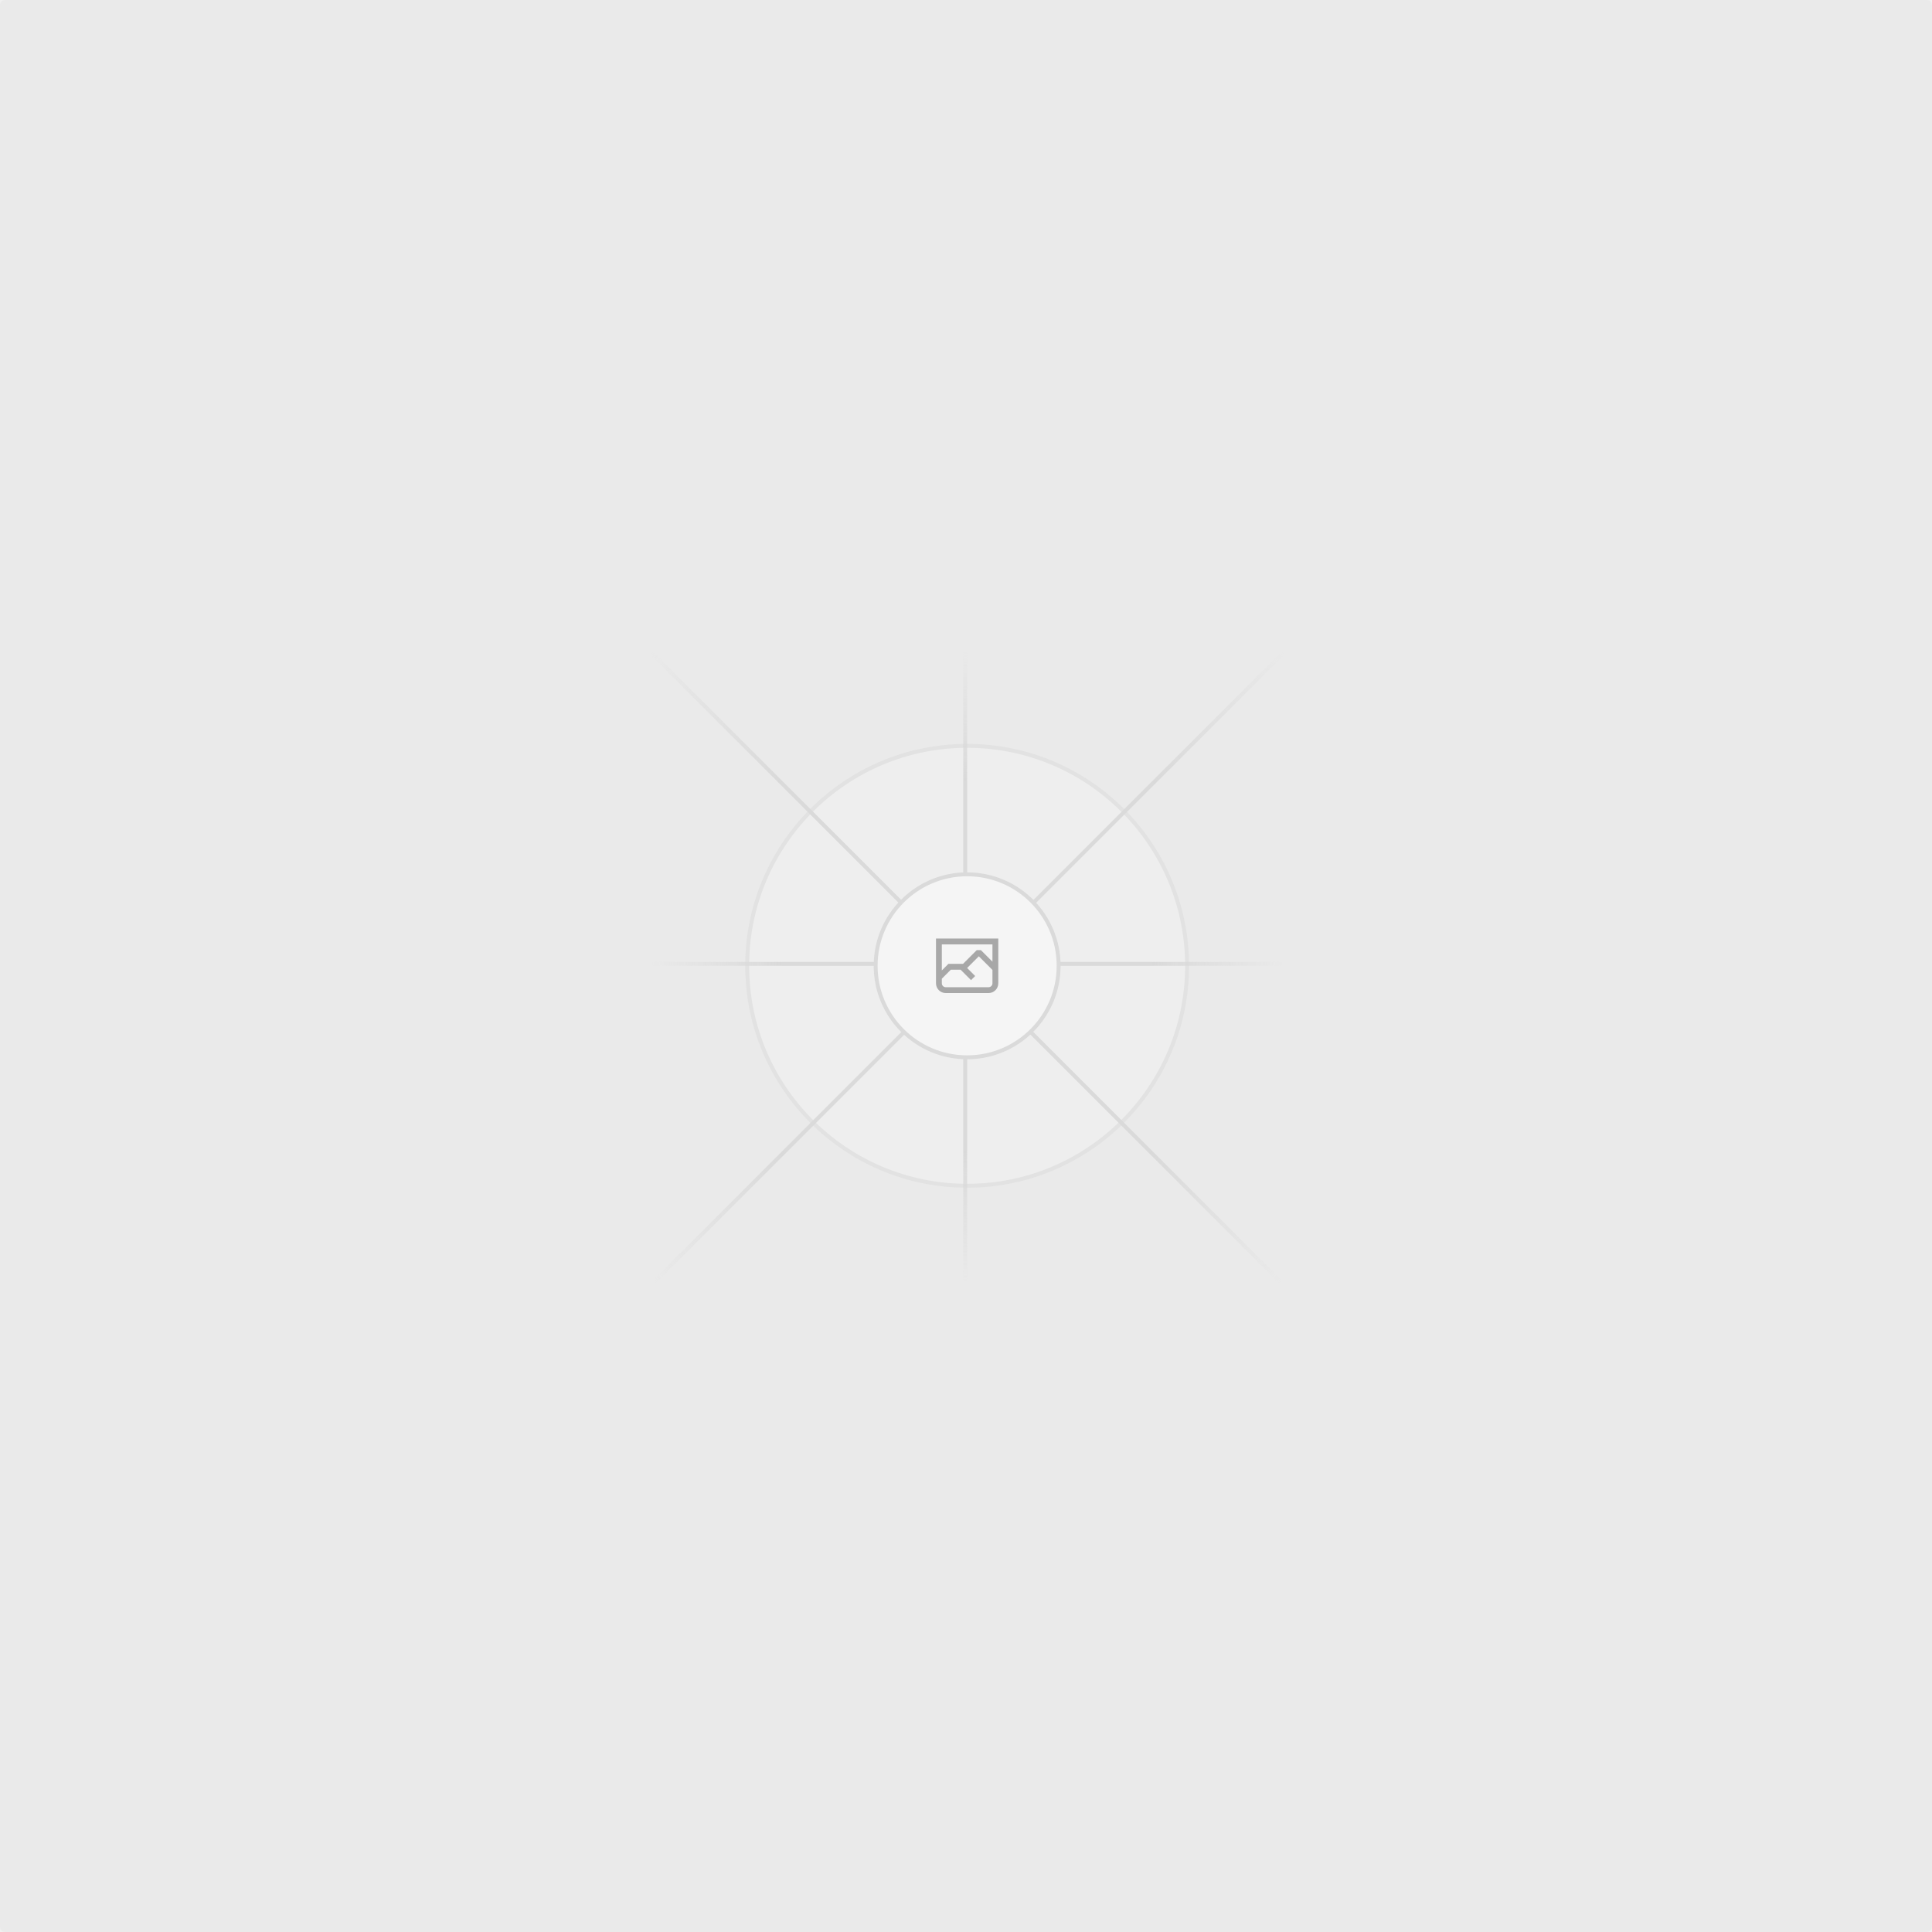
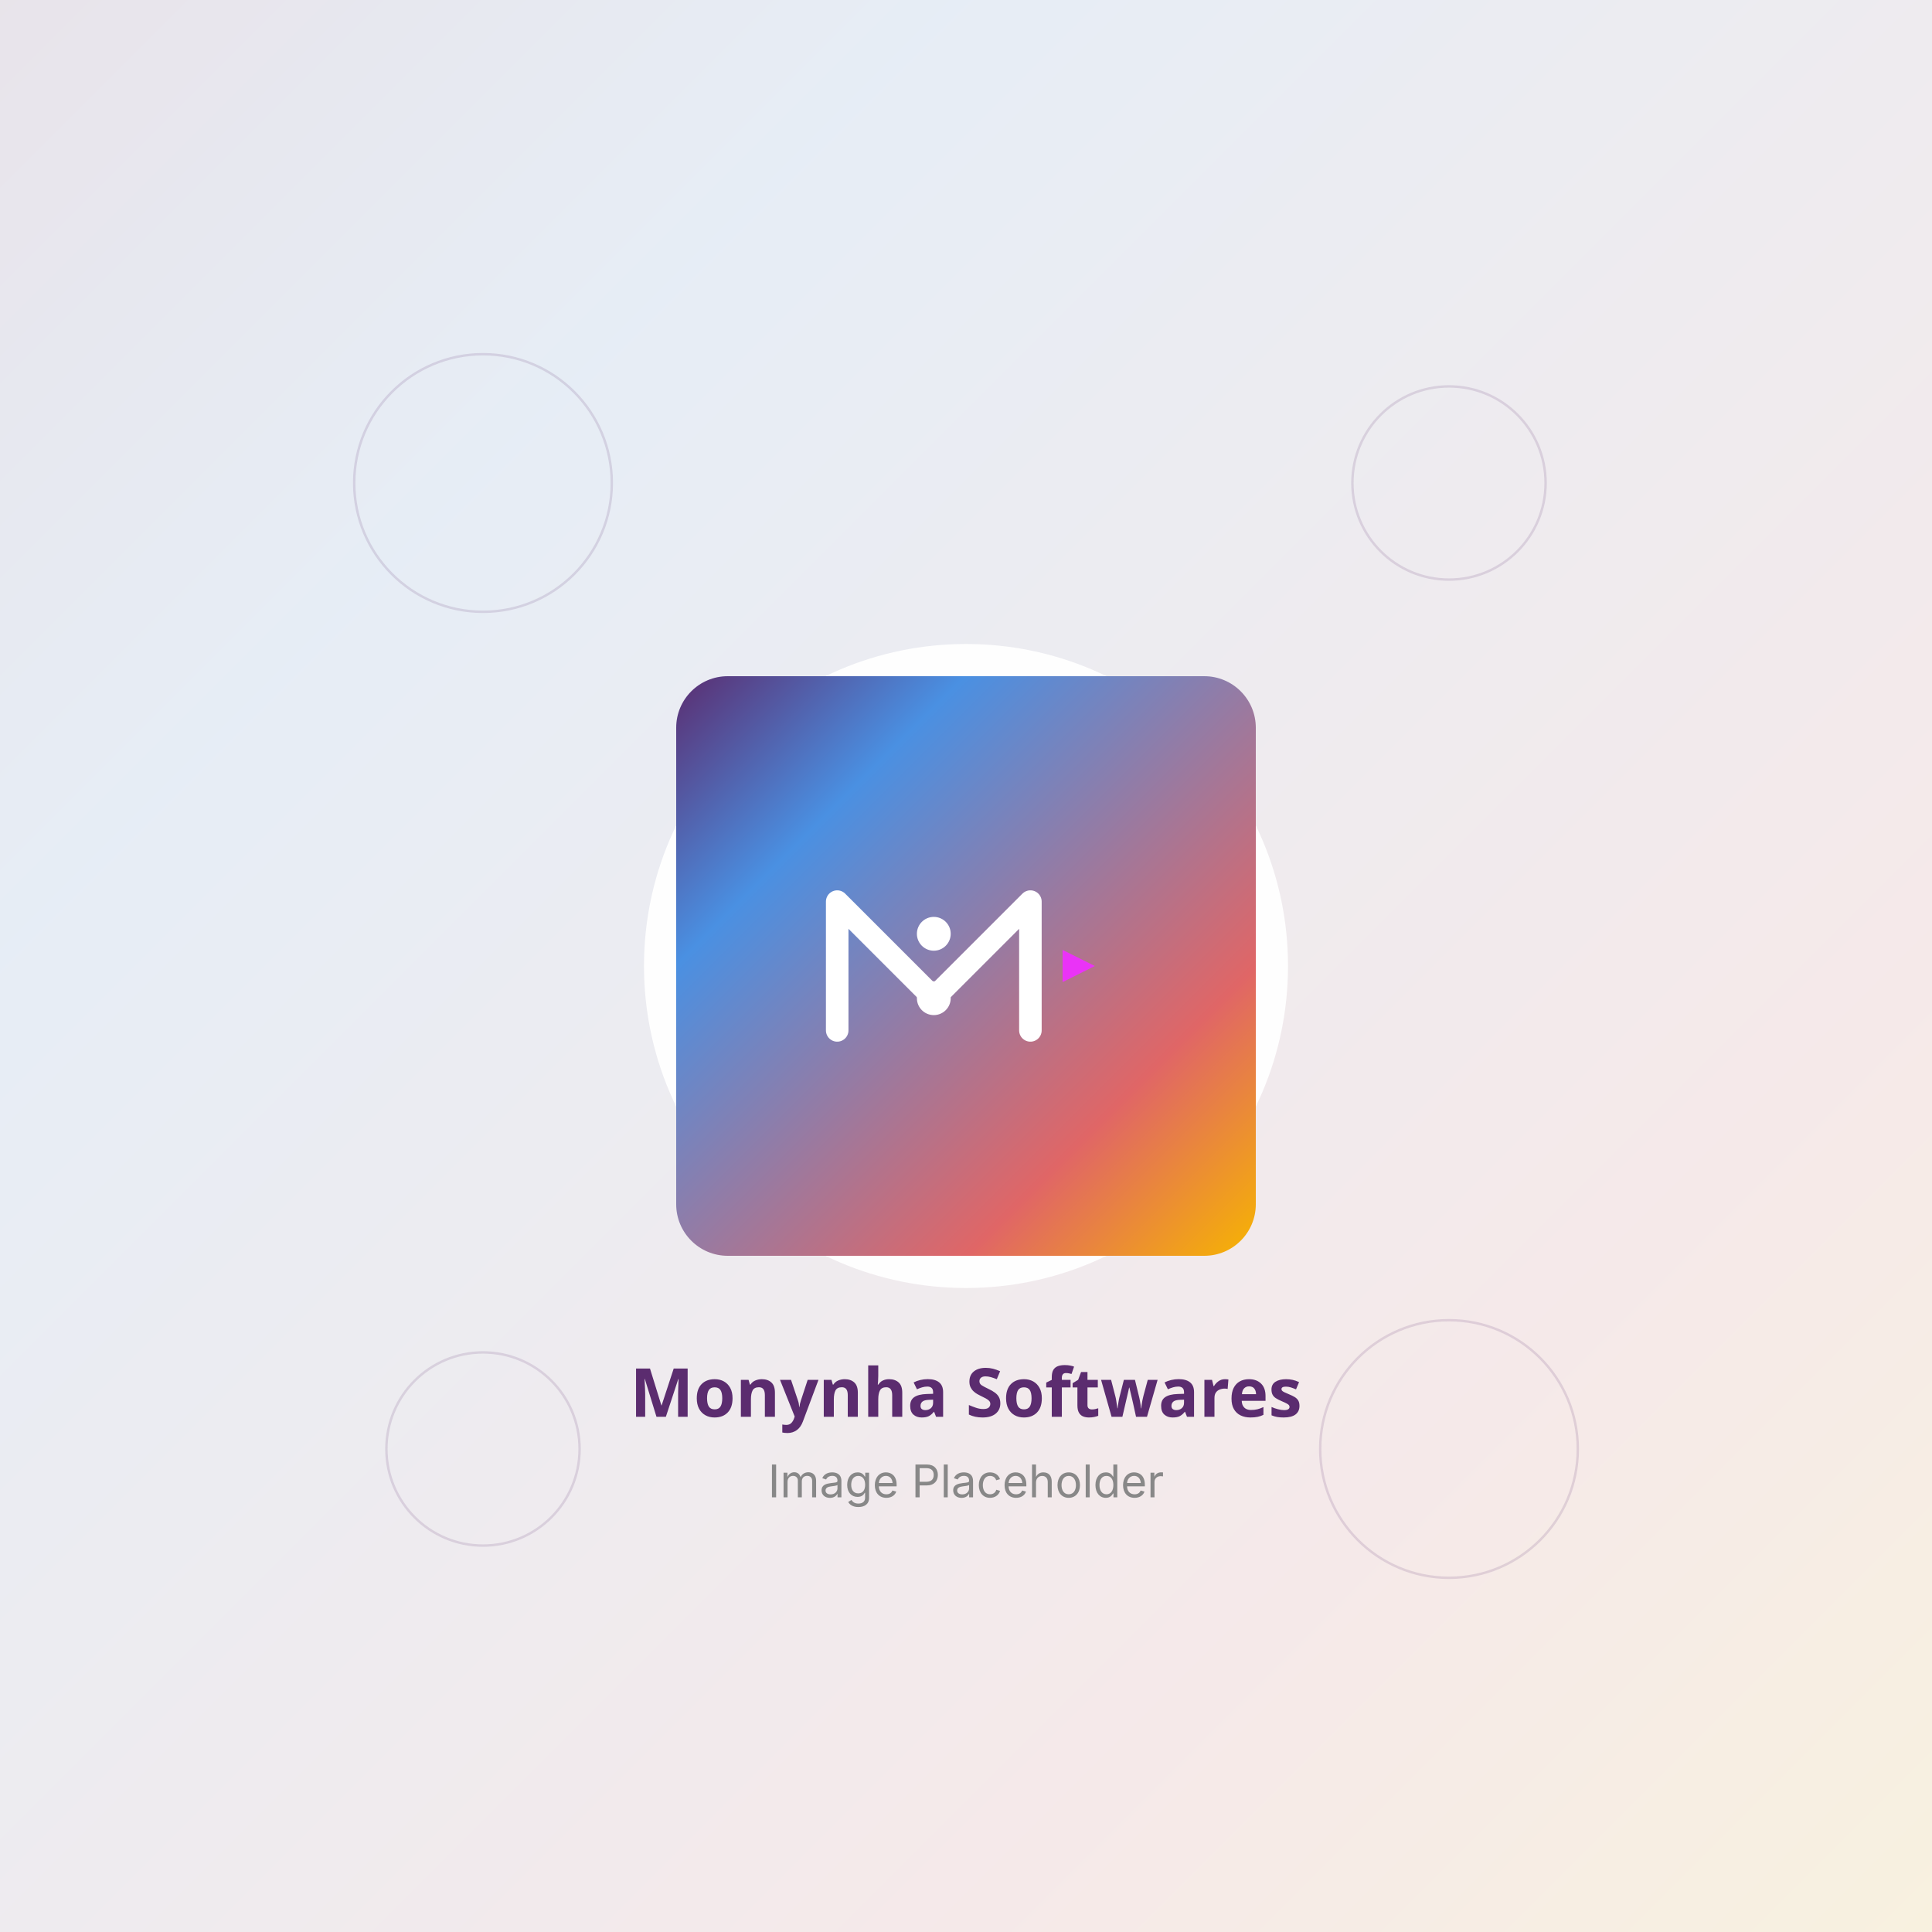
- <svg xmlns="http://www.w3.org/2000/svg" width="1200" height="1200" fill="none">
-   <rect width="1200" height="1200" fill="#EAEAEA" rx="3" />
-   <g opacity=".5">
-     <g opacity=".5">
-       <path fill="#FAFAFA" d="M600.709 736.5c-75.454 0-136.621-61.167-136.621-136.62 0-75.454 61.167-136.621 136.621-136.621 75.453 0 136.62 61.167 136.62 136.621 0 75.453-61.167 136.62-136.62 136.62Z" />
-       <path stroke="#C9C9C9" stroke-width="2.418" d="M600.709 736.5c-75.454 0-136.621-61.167-136.621-136.62 0-75.454 61.167-136.621 136.621-136.621 75.453 0 136.62 61.167 136.62 136.621 0 75.453-61.167 136.62-136.62 136.62Z" />
+ <svg xmlns="http://www.w3.org/2000/svg" width="1200" height="1200" aria-label="Monynha Softwares Placeholder" viewBox="0 0 1200 1200">
+   <defs>
+     <linearGradient id="a" x1="0%" x2="100%" y1="0%" y2="100%">
+       <stop offset="0%" stop-color="#5b2c6f" stop-opacity=".1" />
+       <stop offset="25%" stop-color="#4a90e2" stop-opacity=".1" />
+       <stop offset="75%" stop-color="#e06666" stop-opacity=".1" />
+       <stop offset="100%" stop-color="#f7b500" stop-opacity=".1" />
+     </linearGradient>
+     <linearGradient id="b" x1="0%" x2="100%" y1="0%" y2="100%">
+       <stop offset="0%" stop-color="#5b2c6f" />
+       <stop offset="25%" stop-color="#4a90e2" />
+       <stop offset="75%" stop-color="#e06666" />
+       <stop offset="100%" stop-color="#f7b500" />
+     </linearGradient>
+   </defs>
+   <path fill="#f8f8f8" d="M0 0h1200v1200H0z" />
+   <path fill="url(#a)" d="M0 0h1200v1200H0z" />
+   <g fill="none" stroke="#5b2c6f" stroke-width="1.5" opacity=".15">
+     <circle cx="300" cy="300" r="80" />
+     <circle cx="900" cy="300" r="60" />
+     <circle cx="300" cy="900" r="60" />
+     <circle cx="900" cy="900" r="80" />
+   </g>
+   <g transform="translate(600 600)">
+     <circle r="200" fill="#fff" opacity=".95" />
+     <rect width="360" height="360" x="-180" y="-180" fill="url(#b)" rx="32" />
+     <g fill="#fff" stroke="#fff">
+       <path fill="none" stroke-linecap="round" stroke-linejoin="round" stroke-width="14" d="M-80 40v-80l60 60 60-60v80" />
+       <circle cx="-20" cy="-20" r="10" />
+       <circle cx="-20" cy="20" r="10" />
    </g>
-     <path stroke="url(#a)" stroke-width="2.418" d="M0-1.209h553.581" transform="scale(1 -1) rotate(45 1163.11 91.165)" />
-     <path stroke="url(#b)" stroke-width="2.418" d="M404.846 598.671h391.726" />
-     <path stroke="url(#c)" stroke-width="2.418" d="M599.5 795.742V404.017" />
-     <path stroke="url(#d)" stroke-width="2.418" d="m795.717 796.597-391.441-391.44" />
-     <path fill="#fff" d="M600.709 656.704c-31.384 0-56.825-25.441-56.825-56.824 0-31.384 25.441-56.825 56.825-56.825 31.383 0 56.824 25.441 56.824 56.825 0 31.383-25.441 56.824-56.824 56.824Z" />
-     <g clip-path="url(#e)">
-       <path fill="#666" fill-rule="evenodd" d="M616.426 586.58h-31.434v16.176l3.553-3.554.531-.531h9.068l.074-.074 8.463-8.463h2.565l7.18 7.181V586.58Zm-15.715 14.654 3.698 3.699 1.283 1.282-2.565 2.565-1.282-1.283-5.2-5.199h-6.066l-5.514 5.514-.073.073v2.876a2.418 2.418 0 0 0 2.418 2.418h26.598a2.418 2.418 0 0 0 2.418-2.418v-8.317l-8.463-8.463-7.181 7.181-.071.072Zm-19.347 5.442v4.085a6.045 6.045 0 0 0 6.046 6.045h26.598a6.044 6.044 0 0 0 6.045-6.045v-7.108l1.356-1.355-1.282-1.283-.074-.073v-17.989h-38.689v23.43l-.146.146.146.147Z" clip-rule="evenodd" />
-     </g>
-     <path stroke="#C9C9C9" stroke-width="2.418" d="M600.709 656.704c-31.384 0-56.825-25.441-56.825-56.824 0-31.384 25.441-56.825 56.825-56.825 31.383 0 56.824 25.441 56.824 56.825 0 31.383-25.441 56.824-56.824 56.824Z" />
+     <path fill="#ea33f7" d="M60-10 80 0 60 10Z" />
  </g>
-   <defs>
-     <linearGradient id="a" x1="554.061" x2="-.48" y1=".083" y2=".087" gradientUnits="userSpaceOnUse">
-       <stop stop-color="#C9C9C9" stop-opacity="0" />
-       <stop offset=".208" stop-color="#C9C9C9" />
-       <stop offset=".792" stop-color="#C9C9C9" />
-       <stop offset="1" stop-color="#C9C9C9" stop-opacity="0" />
-     </linearGradient>
-     <linearGradient id="b" x1="796.912" x2="404.507" y1="599.963" y2="599.965" gradientUnits="userSpaceOnUse">
-       <stop stop-color="#C9C9C9" stop-opacity="0" />
-       <stop offset=".208" stop-color="#C9C9C9" />
-       <stop offset=".792" stop-color="#C9C9C9" />
-       <stop offset="1" stop-color="#C9C9C9" stop-opacity="0" />
-     </linearGradient>
-     <linearGradient id="c" x1="600.792" x2="600.794" y1="403.677" y2="796.082" gradientUnits="userSpaceOnUse">
-       <stop stop-color="#C9C9C9" stop-opacity="0" />
-       <stop offset=".208" stop-color="#C9C9C9" />
-       <stop offset=".792" stop-color="#C9C9C9" />
-       <stop offset="1" stop-color="#C9C9C9" stop-opacity="0" />
-     </linearGradient>
-     <linearGradient id="d" x1="404.85" x2="796.972" y1="403.903" y2="796.02" gradientUnits="userSpaceOnUse">
-       <stop stop-color="#C9C9C9" stop-opacity="0" />
-       <stop offset=".208" stop-color="#C9C9C9" />
-       <stop offset=".792" stop-color="#C9C9C9" />
-       <stop offset="1" stop-color="#C9C9C9" stop-opacity="0" />
-     </linearGradient>
-     <clipPath id="e">
-       <path fill="#fff" d="M581.364 580.535h38.689v38.689h-38.689z" />
-     </clipPath>
-   </defs>
+   <text x="600" y="880" fill="#5b2c6f" font-family="Quicksand, sans-serif" font-size="42" font-weight="600" text-anchor="middle">Monynha Softwares</text>
+   <text x="600" y="930" fill="#888" font-family="Inter, sans-serif" font-size="28" text-anchor="middle">Image Placeholder</text>
</svg>
